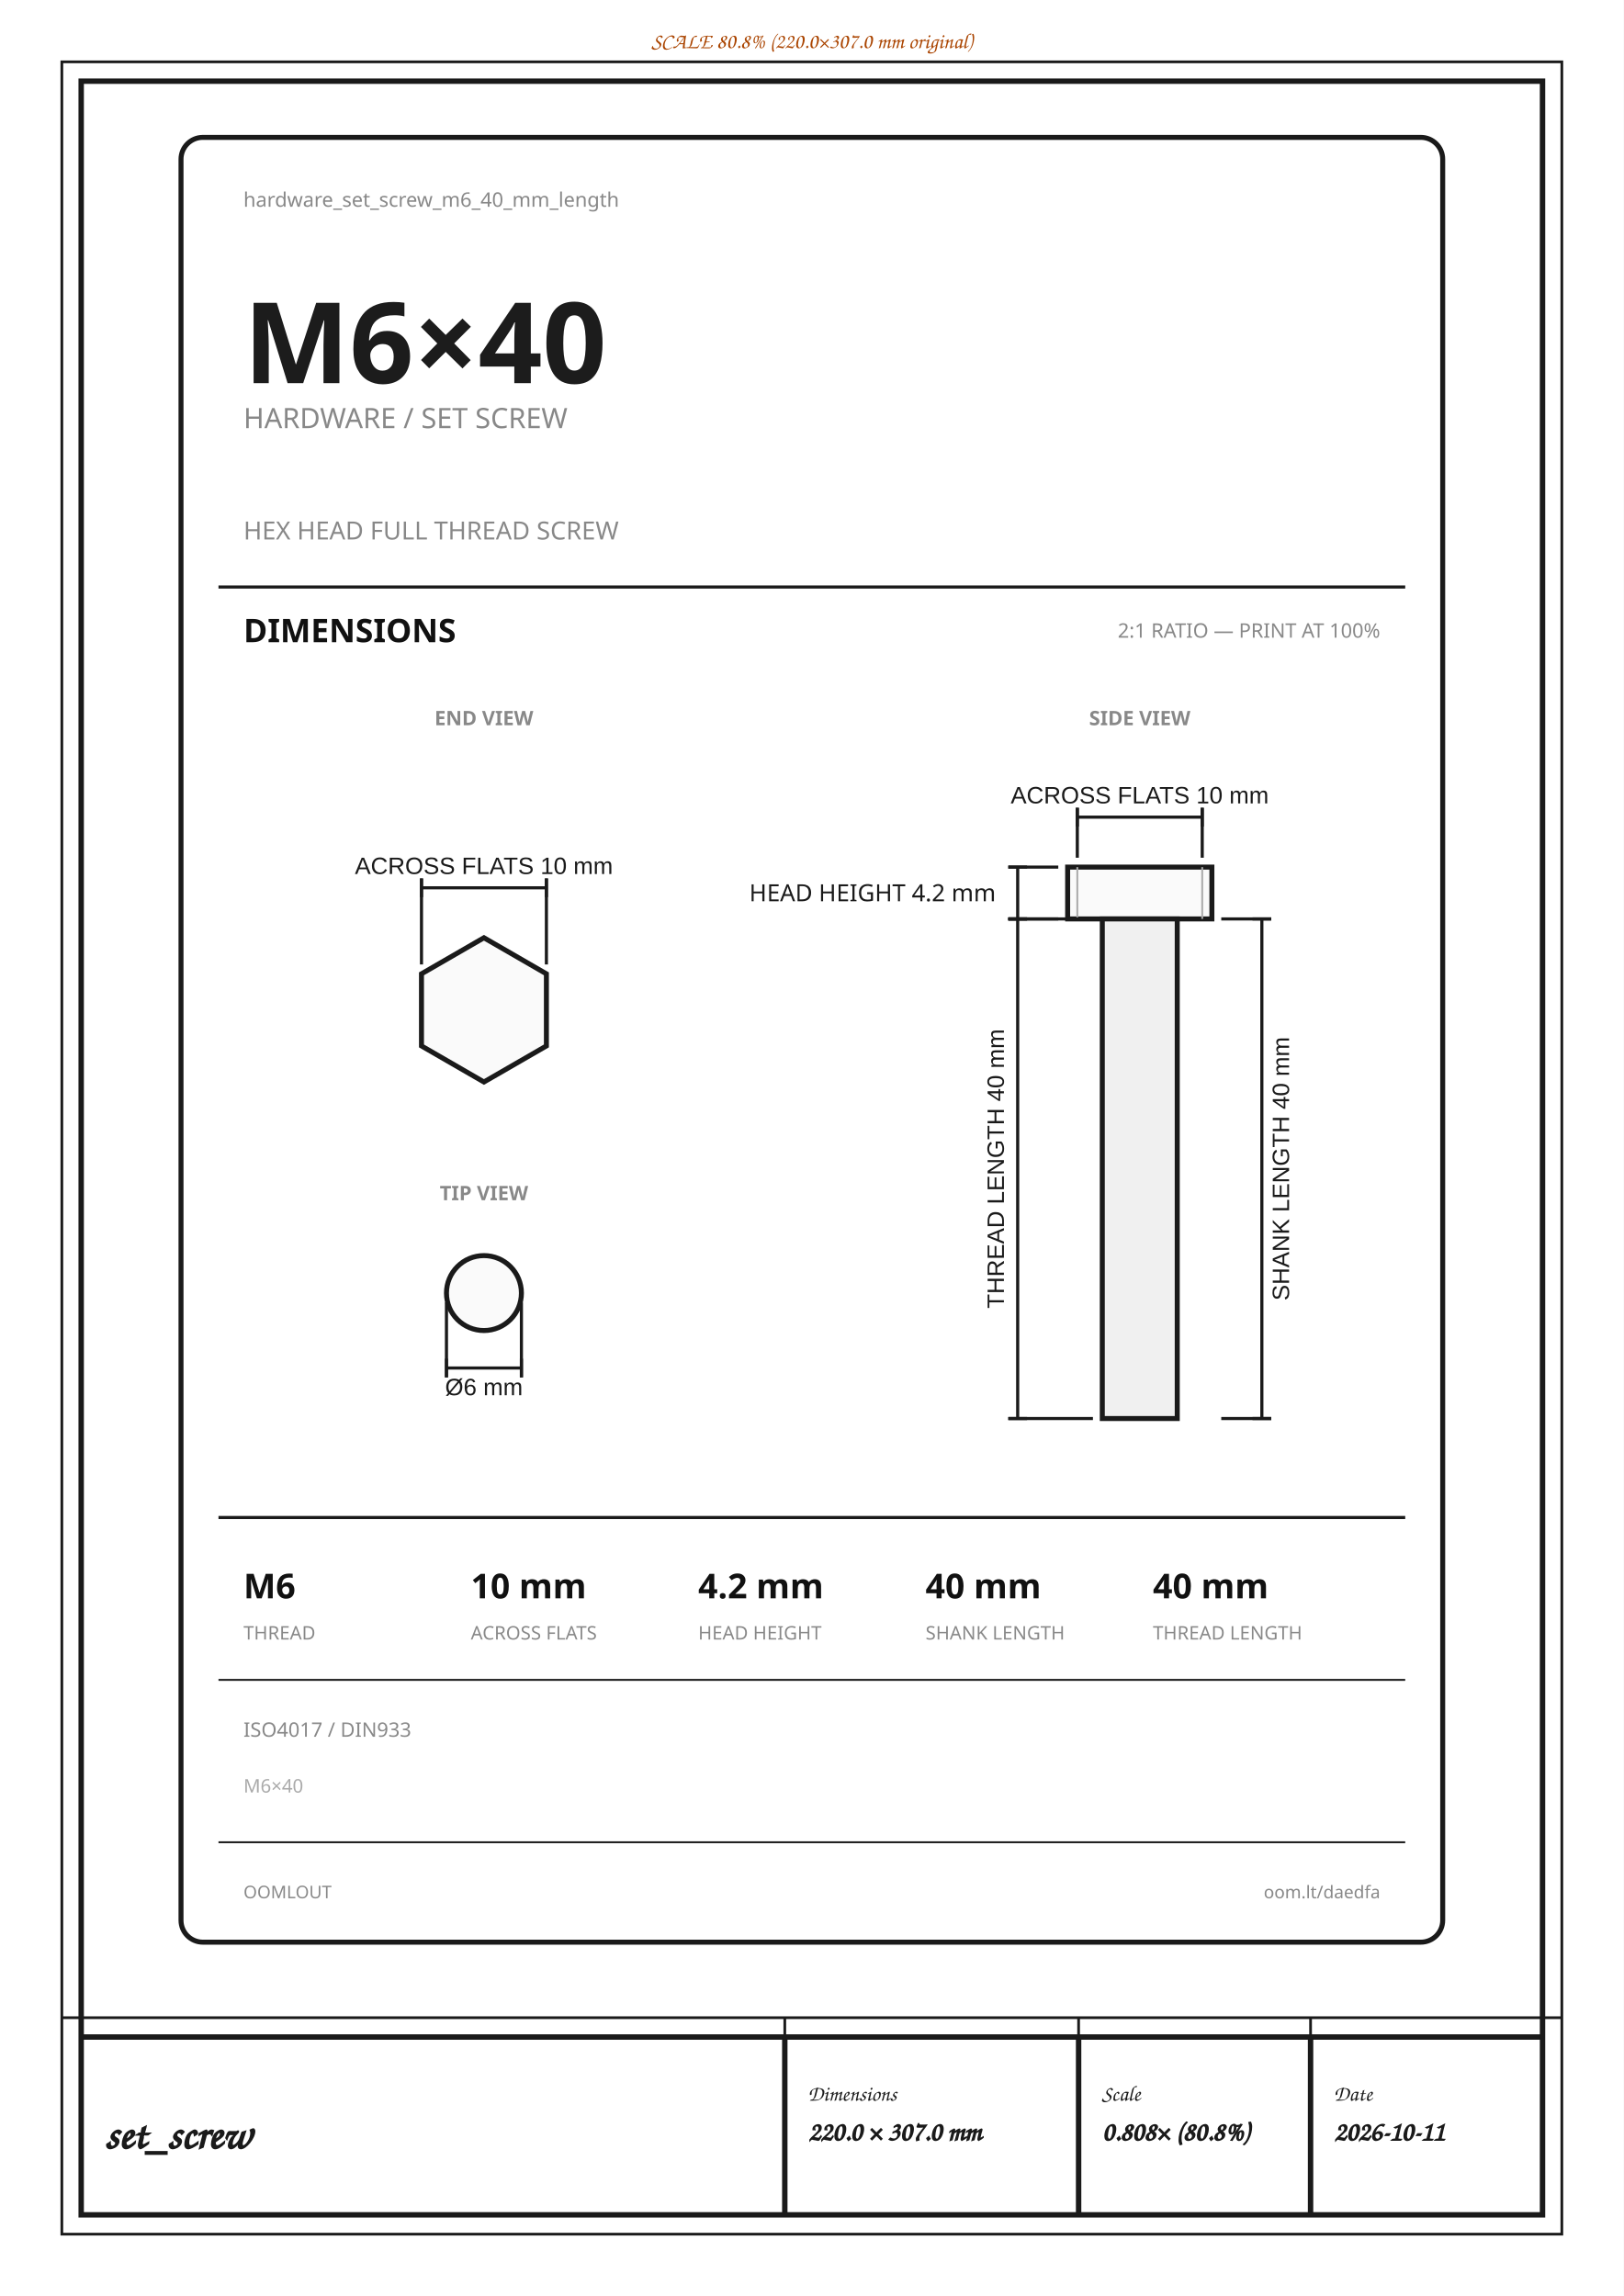
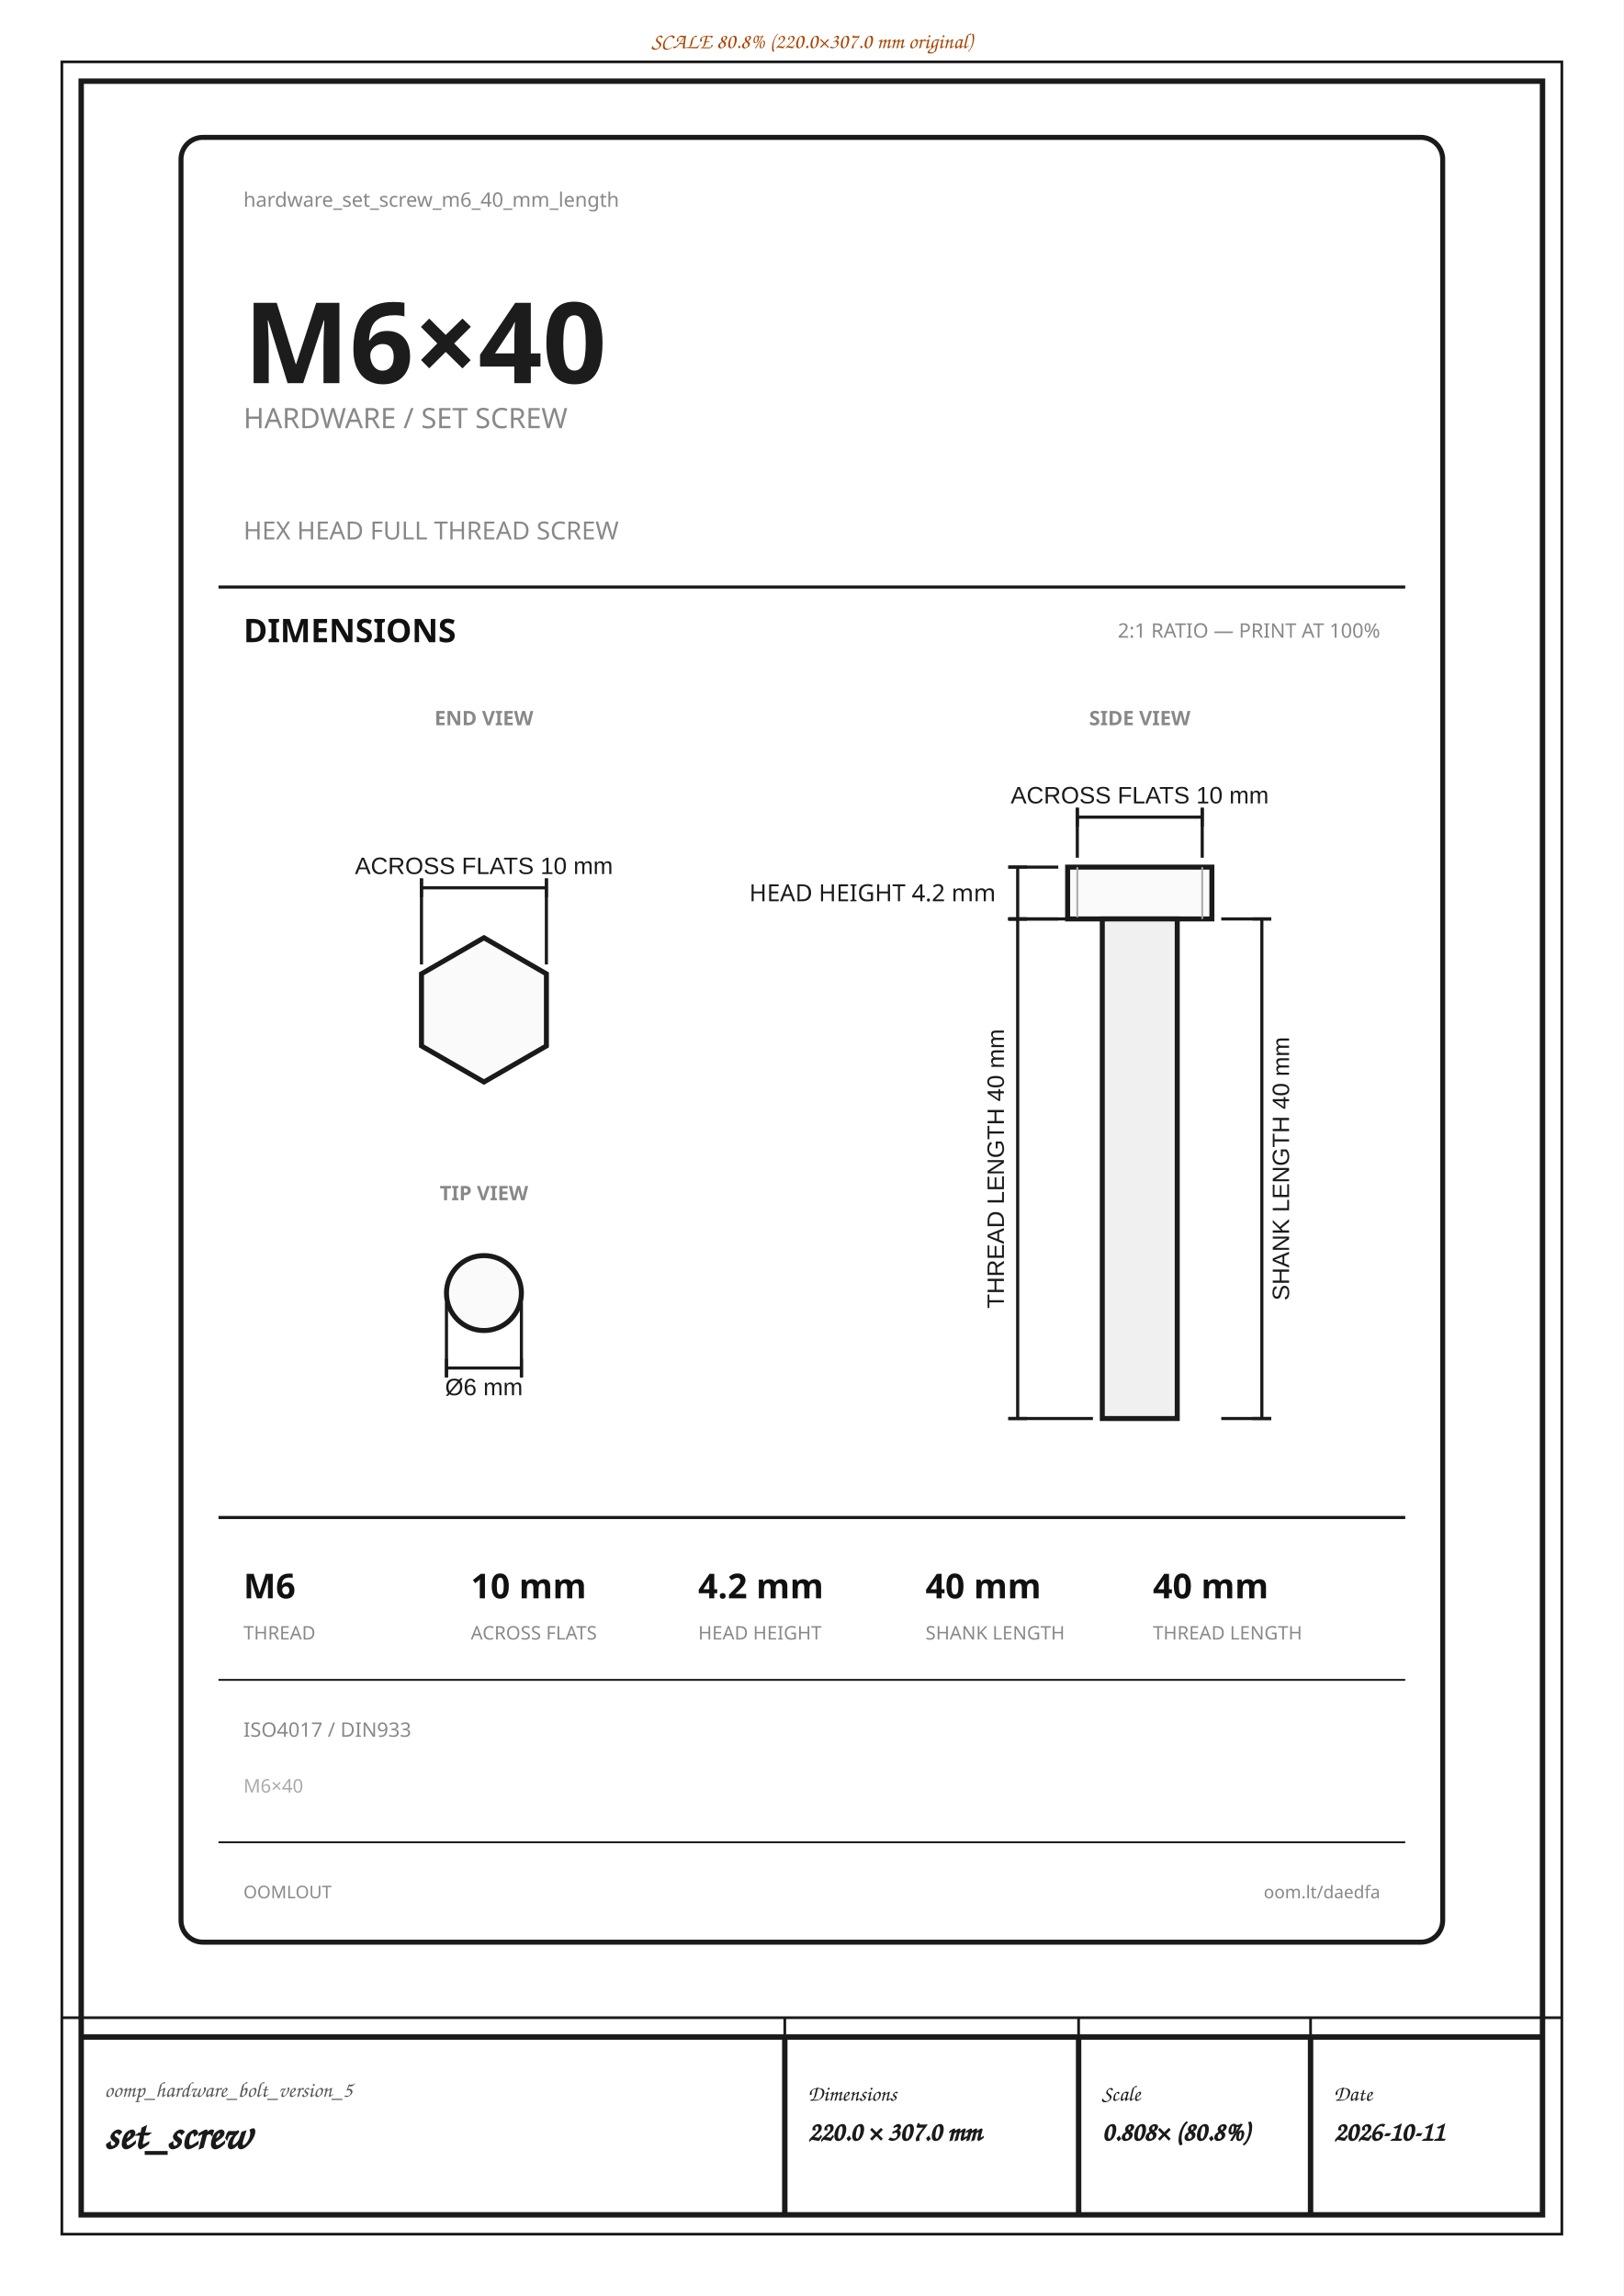
<svg xmlns="http://www.w3.org/2000/svg" width="210mm" height="297mm" viewBox="0 0 210 297">
  <rect x="0" y="0" width="210" height="297" fill="white" stroke="none" />
  <rect x="8" y="8" width="194" height="281" fill="none" stroke="#1A1A1A" stroke-width="0.35" />
  <rect x="10.5" y="10.5" width="189" height="276" fill="none" stroke="#1A1A1A" stroke-width="0.7" />
  <line x1="8" y1="261" x2="202" y2="261" stroke="#1A1A1A" stroke-width="0.35" />
  <line x1="10.5" y1="263.5" x2="199.5" y2="263.5" stroke="#1A1A1A" stroke-width="0.7" />
  <line x1="101.5" y1="261" x2="101.5" y2="286.5" stroke="#1A1A1A" stroke-width="0.35" />
  <line x1="101.5" y1="263.5" x2="101.5" y2="286.5" stroke="#1A1A1A" stroke-width="0.7" />
  <line x1="139.5" y1="261" x2="139.5" y2="286.5" stroke="#1A1A1A" stroke-width="0.35" />
  <line x1="139.5" y1="263.5" x2="139.5" y2="286.5" stroke="#1A1A1A" stroke-width="0.7" />
  <line x1="169.5" y1="261" x2="169.5" y2="286.5" stroke="#1A1A1A" stroke-width="0.35" />
  <line x1="169.5" y1="263.5" x2="169.5" y2="286.5" stroke="#1A1A1A" stroke-width="0.7" />
+   <text x="13.5" y="270.5" font-family="Swis721 Blk BT, comic sans ms" font-size="2.8" font-weight="normal" text-anchor="start" dominant-baseline="middle" fill="#555555" textLength="85" lengthAdjust="spacingAndGlyphs">oomp_hardware_bolt_version_5</text>
  <text x="13.5" y="276.5" font-family="Swis721 Blk BT, comic sans ms" font-size="5.5" font-weight="bold" text-anchor="start" dominant-baseline="middle" fill="#1A1A1A" textLength="85" lengthAdjust="spacingAndGlyphs">set_screw</text>
  <text x="104.5" y="271" font-family="Swis721 Blk BT, comic sans ms" font-size="2.8" font-weight="normal" text-anchor="start" dominant-baseline="middle" fill="#1A1A1A">Dimensions</text>
  <text x="104.5" y="276" font-family="Swis721 Blk BT, comic sans ms" font-size="3.5" font-weight="bold" text-anchor="start" dominant-baseline="middle" fill="#1A1A1A">220.0 × 307.0 mm</text>
  <text x="142.5" y="271" font-family="Swis721 Blk BT, comic sans ms" font-size="2.8" font-weight="normal" text-anchor="start" dominant-baseline="middle" fill="#1A1A1A">Scale</text>
  <text x="142.5" y="276" font-family="Swis721 Blk BT, comic sans ms" font-size="3.5" font-weight="bold" text-anchor="start" dominant-baseline="middle" fill="#1A1A1A">0.808× (80.8%)</text>
  <text x="172.5" y="271" font-family="Swis721 Blk BT, comic sans ms" font-size="2.8" font-weight="normal" text-anchor="start" dominant-baseline="middle" fill="#1A1A1A">Date</text>
  <text x="172.5" y="276" font-family="Swis721 Blk BT, comic sans ms" font-size="3.5" font-weight="bold" text-anchor="start" dominant-baseline="middle" fill="#1A1A1A">2026-10-11</text>
  <text x="105" y="5.5" font-family="Swis721 Blk BT, comic sans ms" font-size="2.8" font-weight="normal" text-anchor="middle" dominant-baseline="middle" fill="#AA4400">SCALE 80.8%  (220.0×307.0 mm original)</text>
  <g transform="translate(16.1401,10.5) scale(0.807818)">
    <rect x="5" y="5" width="210" height="297" fill="#ffffff" stroke="none" />
    <rect x="9" y="9" width="202" height="289" rx="3.5" ry="3.5" fill="none" stroke="#1A1A1A" stroke-width="0.8" />
    <text x="19" y="19" font-family="sans-serif" font-size="3.2" text-anchor="start" dominant-baseline="middle" fill="#888888">hardware_set_screw_m6_40_mm_length</text>
    <text x="19" y="42" font-family="sans-serif" font-size="18" font-weight="bold" text-anchor="start" dominant-baseline="middle" fill="#1C1C1C">M6×40</text>
    <text x="19" y="54" font-family="sans-serif" font-size="4.5" text-anchor="start" dominant-baseline="middle" fill="#888888">HARDWARE / SET SCREW</text>
    <text x="19" y="72" font-family="sans-serif" font-size="4" text-anchor="start" dominant-baseline="middle" fill="#888888">HEX HEAD FULL THREAD SCREW</text>
    <line x1="15" y1="81" x2="205" y2="81" fill="#333333" stroke="#1A1A1A" stroke-width="0.5" />
    <text x="19" y="88" font-family="sans-serif" font-size="5.2" font-weight="bold" text-anchor="start" dominant-baseline="middle" fill="#111111">DIMENSIONS</text>
    <text x="201" y="88" font-family="sans-serif" font-size="3.2" text-anchor="end" dominant-baseline="middle" fill="#888888">2:1 RATIO  —  PRINT AT 100%</text>
    <text x="57.5" y="102" font-family="sans-serif" font-size="3.2" font-weight="bold" text-anchor="middle" dominant-baseline="middle" fill="#888888">END VIEW</text>
    <text x="162.5" y="102" font-family="sans-serif" font-size="3.2" font-weight="bold" text-anchor="middle" dominant-baseline="middle" fill="#888888">SIDE VIEW</text>
    <polygon points="57.5,137.166 47.5,142.94 47.5,154.487 57.5,160.26 67.5,154.487 67.5,142.94" fill="#FAFAFA" stroke="#1A1A1A" stroke-width="0.8" />
    <line x1="47.5" y1="141.44" x2="47.5" y2="127.666" fill="#1A1A1A" stroke="#1A1A1A" stroke-width="0.5" />
    <line x1="67.5" y1="141.44" x2="67.5" y2="127.666" fill="#1A1A1A" stroke="#1A1A1A" stroke-width="0.5" />
    <line x1="47.5" y1="129.166" x2="67.5" y2="129.166" fill="#1A1A1A" stroke="#1A1A1A" stroke-width="0.5" />
    <line x1="47.5" y1="130.666" x2="47.5" y2="127.666" fill="#1A1A1A" stroke="#1A1A1A" stroke-width="0.5" />
    <line x1="67.5" y1="130.666" x2="67.5" y2="127.666" fill="#1A1A1A" stroke="#1A1A1A" stroke-width="0.5" />
    <text x="57.5" y="125.886" font-family="Arial, Helvetica, sans-serif" font-size="3.8" text-anchor="middle" dominant-baseline="middle" fill="#1A1A1A">ACROSS FLATS  10 mm</text>
    <text x="57.5" y="178.06" font-family="sans-serif" font-size="3.2" font-weight="bold" text-anchor="middle" dominant-baseline="middle" fill="#888888">TIP VIEW</text>
    <circle cx="57.5" cy="194.06" r="6" fill="#FAFAFA" stroke="#1A1A1A" stroke-width="0.8" />
    <line x1="51.5" y1="195.56" x2="51.5" y2="207.56" fill="#1A1A1A" stroke="#1A1A1A" stroke-width="0.5" />
    <line x1="63.5" y1="195.56" x2="63.5" y2="207.56" fill="#1A1A1A" stroke="#1A1A1A" stroke-width="0.5" />
    <line x1="51.5" y1="206.06" x2="63.5" y2="206.06" fill="#1A1A1A" stroke="#1A1A1A" stroke-width="0.5" />
    <line x1="51.5" y1="207.56" x2="51.5" y2="204.56" fill="#1A1A1A" stroke="#1A1A1A" stroke-width="0.5" />
    <line x1="63.5" y1="207.56" x2="63.5" y2="204.56" fill="#1A1A1A" stroke="#1A1A1A" stroke-width="0.5" />
    <text x="57.5" y="209.34" font-family="Arial, Helvetica, sans-serif" font-size="3.8" text-anchor="middle" dominant-baseline="middle" fill="#1A1A1A">Ø6 mm</text>
    <rect x="150.953" y="125.85" width="23.094" height="8.3" fill="#FAFAFA" stroke="#1A1A1A" stroke-width="0.8" />
    <line x1="152.5" y1="134.15" x2="152.5" y2="125.85" fill="#333333" stroke="#AAAAAA" stroke-width="0.3" />
    <line x1="172.5" y1="134.15" x2="172.5" y2="125.85" fill="#333333" stroke="#AAAAAA" stroke-width="0.3" />
    <rect x="156.5" y="134.15" width="12" height="80" fill="#F0F0F0" stroke="#1A1A1A" stroke-width="0.8" />
    <line x1="152.5" y1="124.35" x2="152.5" y2="116.35" fill="#1A1A1A" stroke="#1A1A1A" stroke-width="0.5" />
    <line x1="172.5" y1="124.35" x2="172.5" y2="116.35" fill="#1A1A1A" stroke="#1A1A1A" stroke-width="0.5" />
    <line x1="152.5" y1="117.85" x2="172.5" y2="117.85" fill="#1A1A1A" stroke="#1A1A1A" stroke-width="0.5" />
    <line x1="152.5" y1="119.35" x2="152.5" y2="116.35" fill="#1A1A1A" stroke="#1A1A1A" stroke-width="0.5" />
    <line x1="172.5" y1="119.35" x2="172.5" y2="116.35" fill="#1A1A1A" stroke="#1A1A1A" stroke-width="0.5" />
    <text x="162.5" y="114.57" font-family="Arial, Helvetica, sans-serif" font-size="3.8" text-anchor="middle" dominant-baseline="middle" fill="#1A1A1A">ACROSS FLATS  10 mm</text>
    <line x1="149.453" y1="134.15" x2="141.453" y2="134.15" fill="#333333" stroke="#1A1A1A" stroke-width="0.5" />
    <line x1="141.453" y1="134.15" x2="144.453" y2="134.15" fill="#333333" stroke="#1A1A1A" stroke-width="0.5" />
    <line x1="149.453" y1="125.85" x2="141.453" y2="125.85" fill="#333333" stroke="#1A1A1A" stroke-width="0.5" />
    <line x1="141.453" y1="125.85" x2="144.453" y2="125.85" fill="#333333" stroke="#1A1A1A" stroke-width="0.5" />
    <line x1="142.953" y1="134.15" x2="142.953" y2="125.85" fill="#333333" stroke="#1A1A1A" stroke-width="0.5" />
    <text x="139.453" y="130" font-family="sans-serif" font-size="3.8" text-anchor="end" dominant-baseline="middle" fill="#1A1A1A">HEAD HEIGHT  4.2 mm</text>
    <line x1="175.547" y1="214.15" x2="183.547" y2="214.15" fill="#1A1A1A" stroke="#1A1A1A" stroke-width="0.5" />
    <line x1="175.547" y1="134.15" x2="183.547" y2="134.15" fill="#1A1A1A" stroke="#1A1A1A" stroke-width="0.5" />
    <line x1="182.047" y1="214.15" x2="182.047" y2="134.15" fill="#1A1A1A" stroke="#1A1A1A" stroke-width="0.5" />
    <line x1="180.547" y1="214.15" x2="183.547" y2="214.15" fill="#1A1A1A" stroke="#1A1A1A" stroke-width="0.5" />
    <line x1="180.547" y1="134.15" x2="183.547" y2="134.15" fill="#1A1A1A" stroke="#1A1A1A" stroke-width="0.5" />
    <text x="185.327" y="174.15" font-family="Arial, Helvetica, sans-serif" font-size="3.8" text-anchor="middle" dominant-baseline="middle" fill="#1A1A1A" transform="rotate(-90.000,185.327,174.15)">SHANK LENGTH  40 mm</text>
    <line x1="155" y1="214.15" x2="141.453" y2="214.15" fill="#1A1A1A" stroke="#1A1A1A" stroke-width="0.5" />
    <line x1="155" y1="134.15" x2="141.453" y2="134.15" fill="#1A1A1A" stroke="#1A1A1A" stroke-width="0.5" />
    <line x1="142.953" y1="214.15" x2="142.953" y2="134.15" fill="#1A1A1A" stroke="#1A1A1A" stroke-width="0.5" />
    <line x1="141.453" y1="214.15" x2="144.453" y2="214.15" fill="#1A1A1A" stroke="#1A1A1A" stroke-width="0.5" />
    <line x1="141.453" y1="134.15" x2="144.453" y2="134.15" fill="#1A1A1A" stroke="#1A1A1A" stroke-width="0.5" />
    <text x="139.673" y="174.15" font-family="Arial, Helvetica, sans-serif" font-size="3.8" text-anchor="middle" dominant-baseline="middle" fill="#1A1A1A" transform="rotate(-90.000,139.673,174.15)">THREAD LENGTH  40 mm</text>
    <line x1="15" y1="230" x2="205" y2="230" fill="#333333" stroke="#1A1A1A" stroke-width="0.5" />
    <text x="19" y="241" font-family="sans-serif" font-size="5.5" font-weight="bold" text-anchor="start" dominant-baseline="middle" fill="#111111">M6</text>
    <text x="19" y="248.5" font-family="sans-serif" font-size="3" text-anchor="start" dominant-baseline="middle" fill="#888888">THREAD</text>
    <text x="55.4" y="241" font-family="sans-serif" font-size="5.5" font-weight="bold" text-anchor="start" dominant-baseline="middle" fill="#111111">10 mm</text>
    <text x="55.4" y="248.5" font-family="sans-serif" font-size="3" text-anchor="start" dominant-baseline="middle" fill="#888888">ACROSS FLATS</text>
    <text x="91.8" y="241" font-family="sans-serif" font-size="5.5" font-weight="bold" text-anchor="start" dominant-baseline="middle" fill="#111111">4.2 mm</text>
    <text x="91.8" y="248.5" font-family="sans-serif" font-size="3" text-anchor="start" dominant-baseline="middle" fill="#888888">HEAD HEIGHT</text>
    <text x="128.2" y="241" font-family="sans-serif" font-size="5.5" font-weight="bold" text-anchor="start" dominant-baseline="middle" fill="#111111">40 mm</text>
    <text x="128.2" y="248.5" font-family="sans-serif" font-size="3" text-anchor="start" dominant-baseline="middle" fill="#888888">SHANK LENGTH</text>
    <text x="164.6" y="241" font-family="sans-serif" font-size="5.5" font-weight="bold" text-anchor="start" dominant-baseline="middle" fill="#111111">40 mm</text>
    <text x="164.6" y="248.5" font-family="sans-serif" font-size="3" text-anchor="start" dominant-baseline="middle" fill="#888888">THREAD LENGTH</text>
    <line x1="15" y1="256" x2="205" y2="256" fill="#333333" stroke="#1A1A1A" stroke-width="0.3" />
    <text x="19" y="264" font-family="sans-serif" font-size="3.2" text-anchor="start" dominant-baseline="middle" fill="#888888">ISO4017 / DIN933</text>
    <text x="19" y="273" font-family="sans-serif" font-size="3" text-anchor="start" dominant-baseline="middle" fill="#aaaaaa">M6×40</text>
    <line x1="15" y1="282" x2="205" y2="282" fill="#333333" stroke="#1A1A1A" stroke-width="0.3" />
    <text x="19" y="290" font-family="sans-serif" font-size="2.8" text-anchor="start" dominant-baseline="middle" fill="#888888">OOMLOUT</text>
    <text x="201" y="290" font-family="sans-serif" font-size="2.8" text-anchor="end" dominant-baseline="middle" fill="#888888">oom.lt/daedfa</text>
  </g>
</svg>
